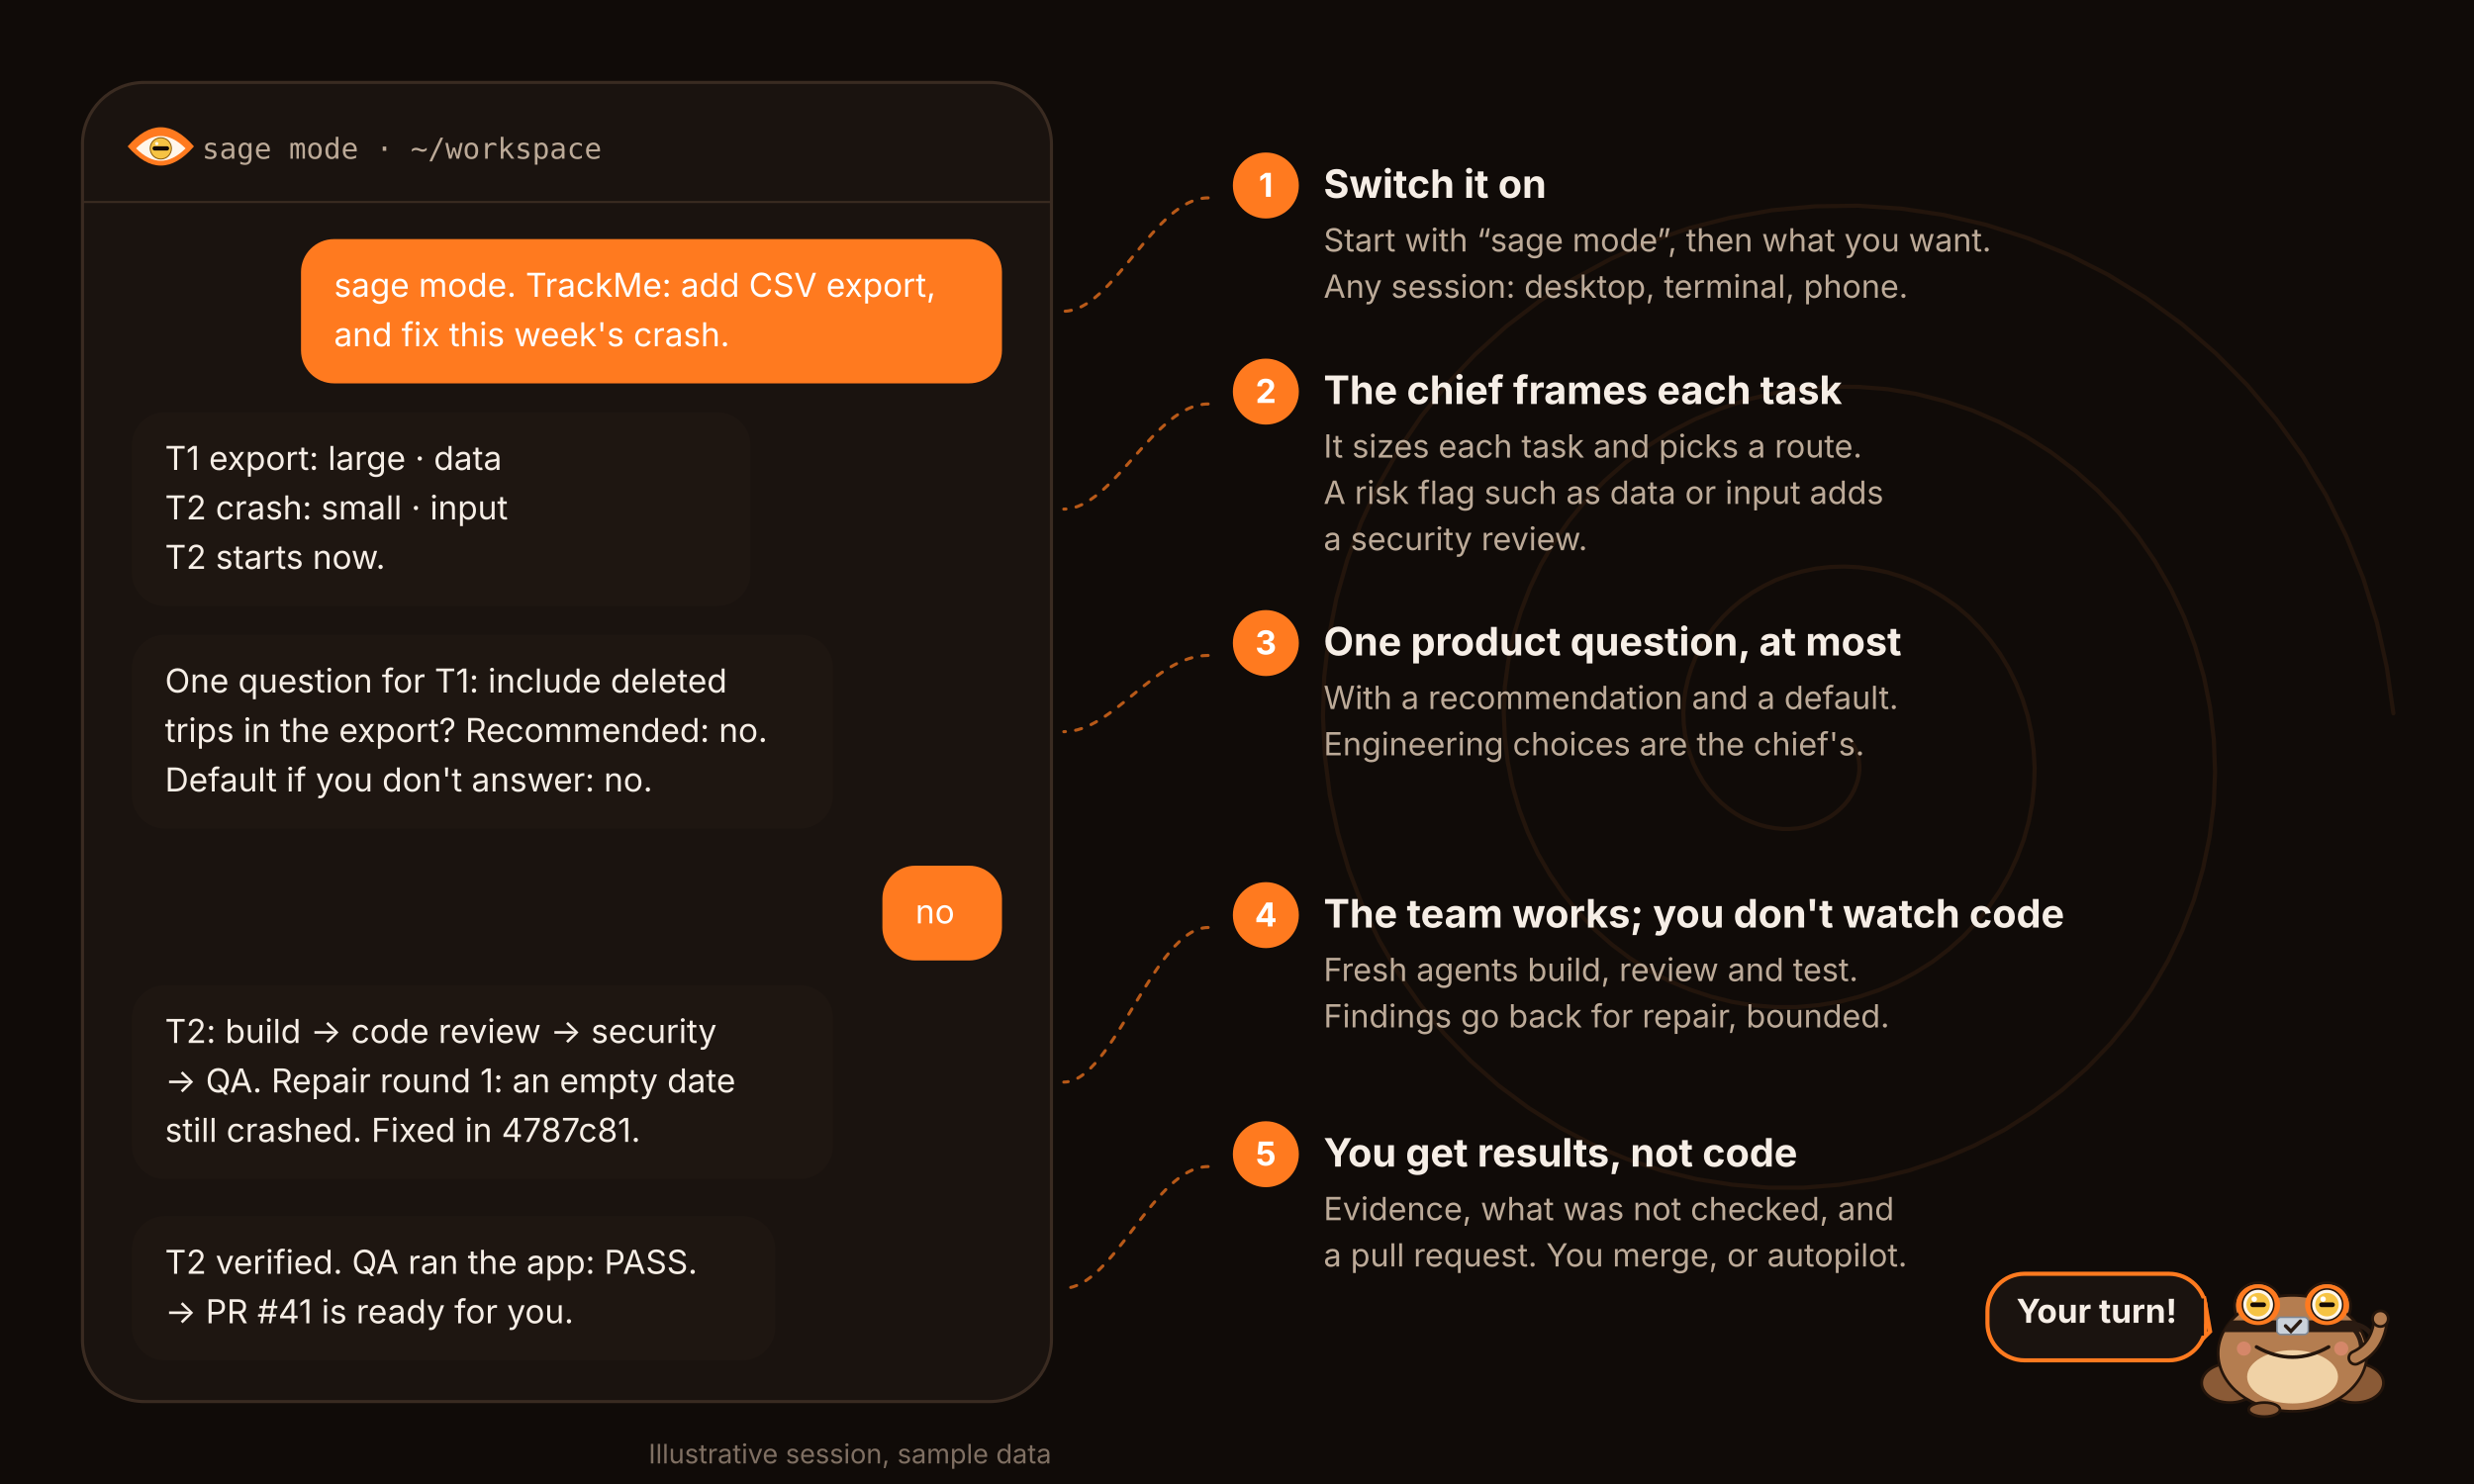
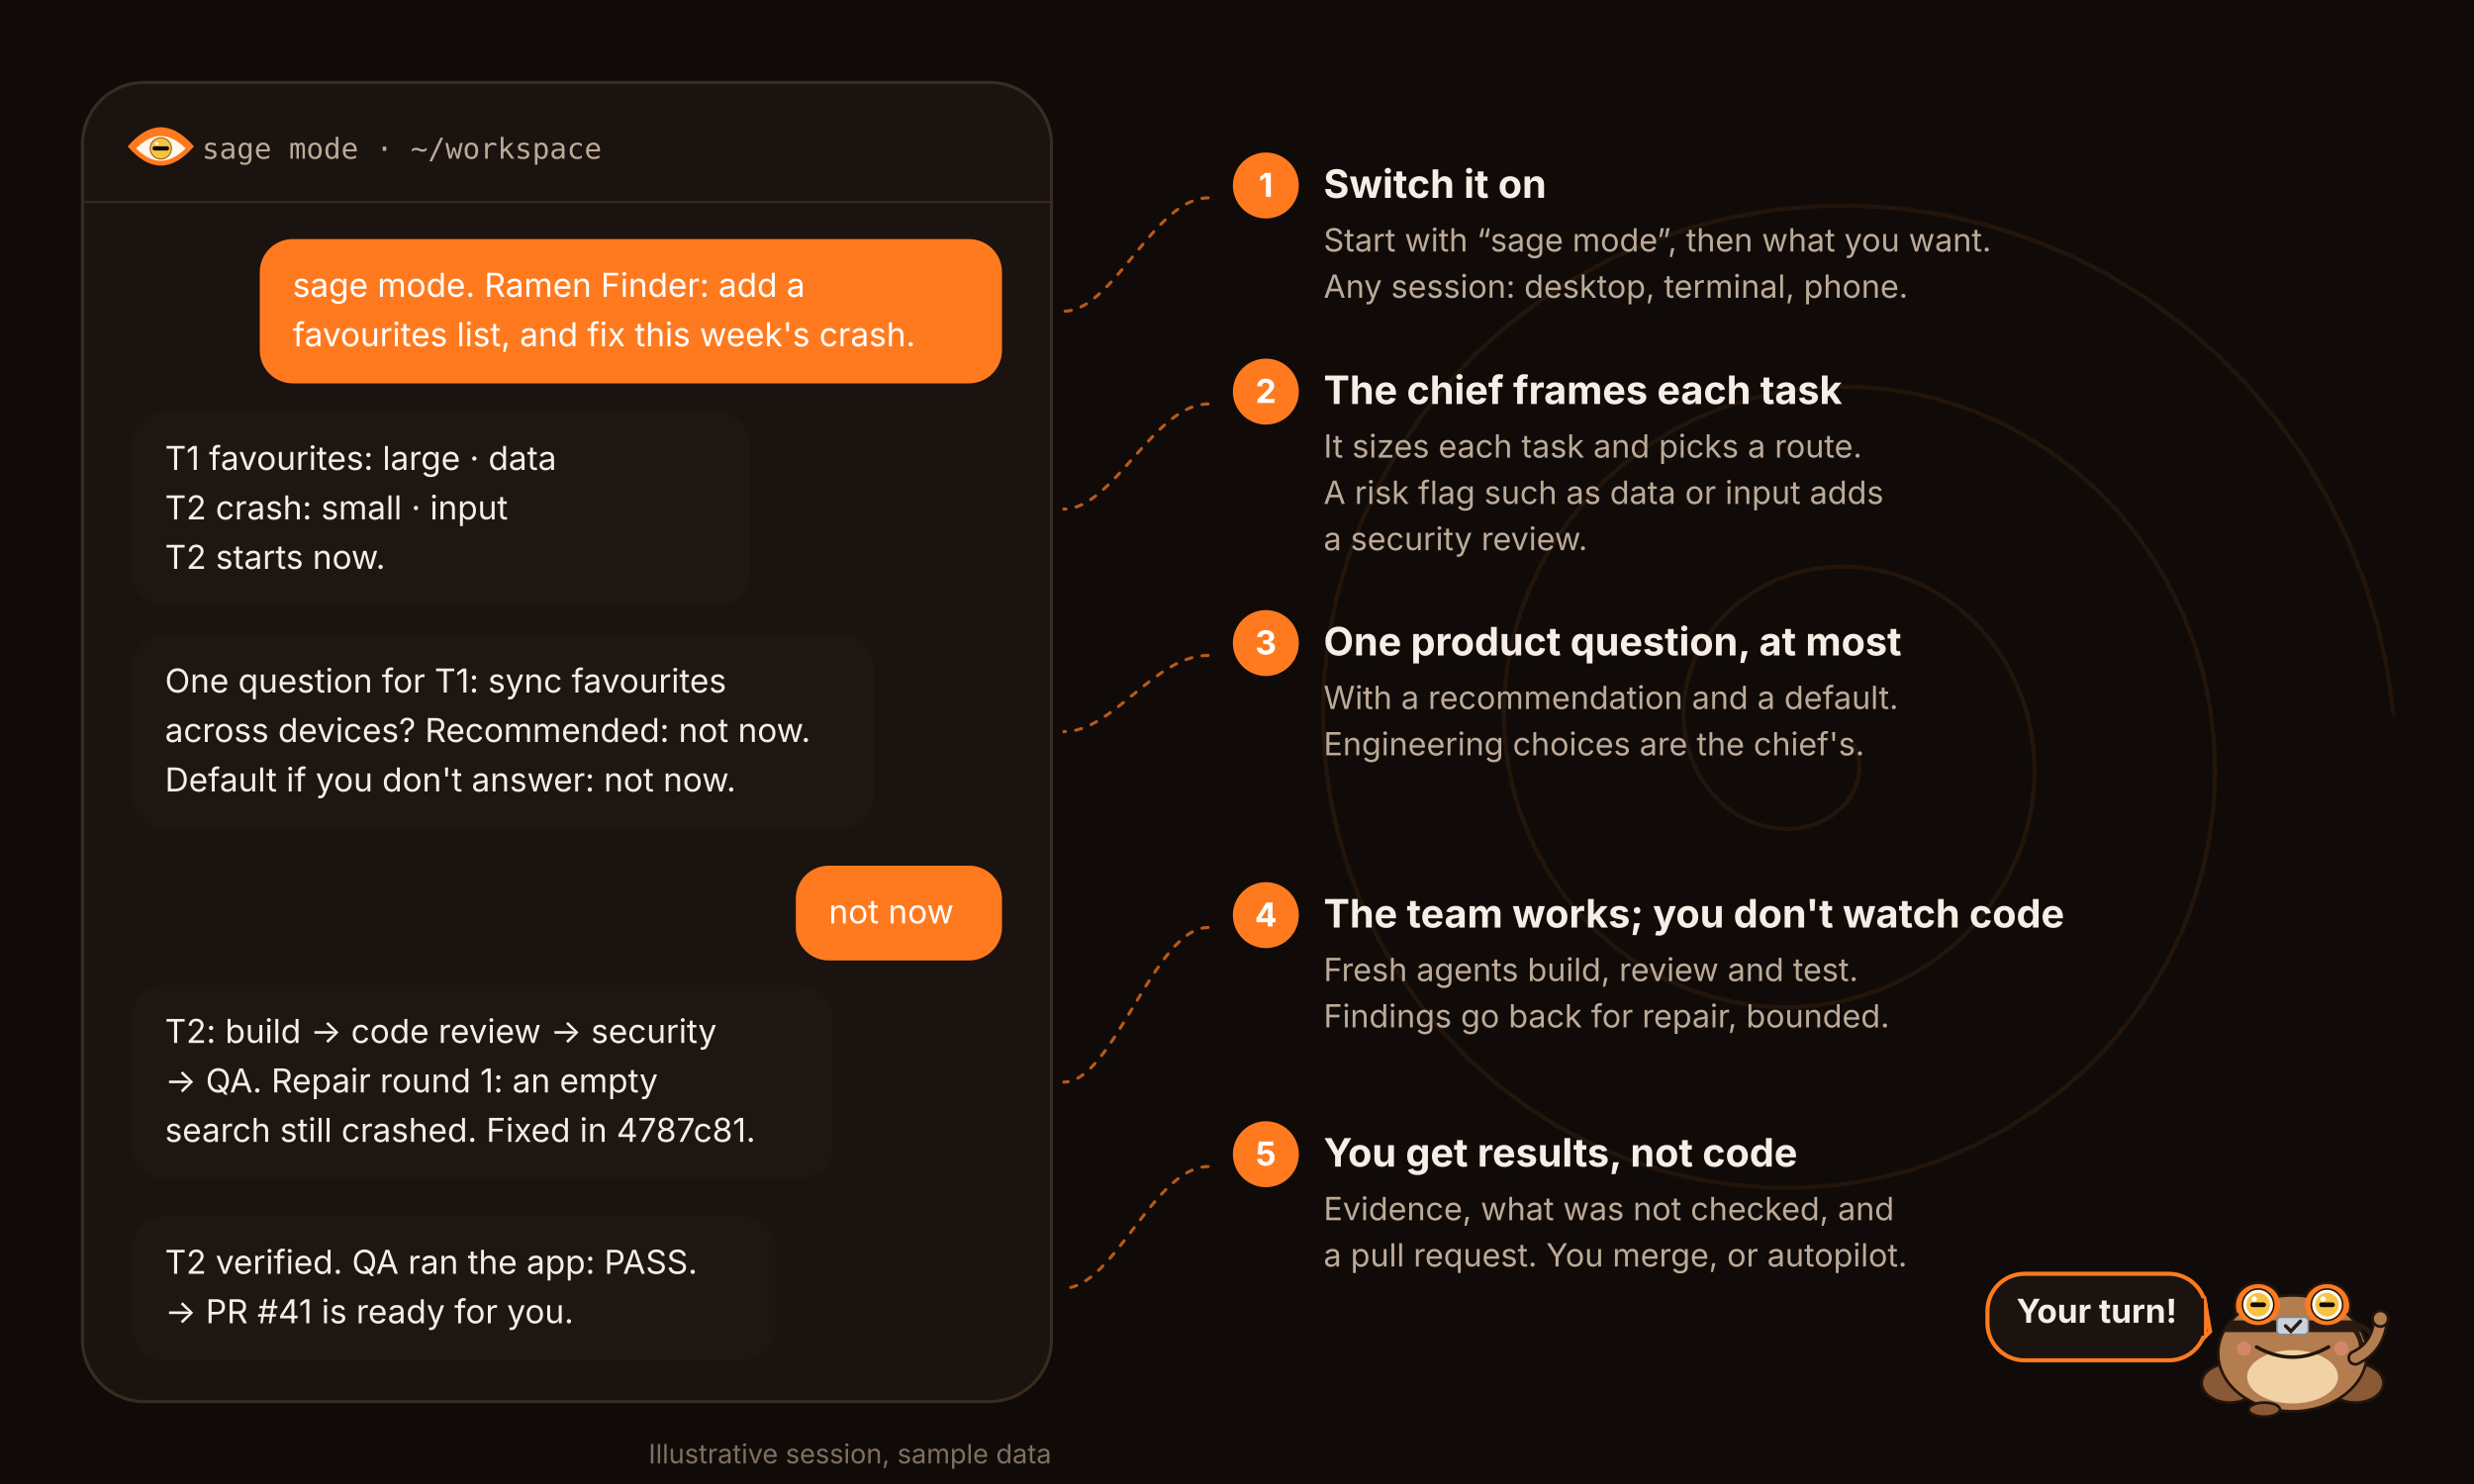
<svg xmlns="http://www.w3.org/2000/svg" viewBox="0 0 1200 720" width="1200" height="720" role="img" aria-label="Your first training, in five minutes: an illustrative session with numbered notes. 1, switch it on. 2, the chief frames each task. 3, one product question at most. 4, the team works. 5, you get results and a pull request.">
  <defs>
    <marker id="arrow" viewBox="0 0 10 10" refX="8" refY="5" markerWidth="7" markerHeight="7" orient="auto-start-reverse">
      <path d="M0 0 L10 5 L0 10 z" fill="#BCAA98" />
    </marker>
    <marker id="arrow-accent" viewBox="0 0 10 10" refX="8" refY="5" markerWidth="7" markerHeight="7" orient="auto-start-reverse">
      <path d="M0 0 L10 5 L0 10 z" fill="#FF7A1F" />
    </marker>
    <marker id="arrow-bad" viewBox="0 0 10 10" refX="8" refY="5" markerWidth="7" markerHeight="7" orient="auto-start-reverse">
      <path d="M0 0 L10 5 L0 10 z" fill="#F08A78" />
    </marker>
  </defs>
  <rect width="1200" height="720" fill="#100B08" />
  <path d="M898.0 360.0 L 899.1 361.5 L 900.0 363.2 L 900.7 365.1 L 901.3 367.1 L 901.7 369.2 L 901.9 371.4 L 901.9 373.7 L 901.6 376.1 L 901.1 378.5 L 900.3 380.9 L 899.3 383.4 L 898.0 385.8 L 896.5 388.1 L 894.7 390.3 L 892.6 392.4 L 890.3 394.4 L 887.8 396.2 L 885.0 397.8 L 882.0 399.2 L 878.8 400.4 L 875.5 401.3 L 872.0 401.9 L 868.4 402.2 L 864.6 402.2 L 860.9 401.8 L 857.0 401.1 L 853.2 400.1 L 849.4 398.7 L 845.6 397.0 L 842.0 394.9 L 838.4 392.4 L 835.0 389.6 L 831.8 386.4 L 828.8 382.9 L 826.1 379.2 L 823.7 375.1 L 821.5 370.7 L 819.8 366.1 L 818.3 361.3 L 817.3 356.3 L 816.7 351.2 L 816.5 345.9 L 816.8 340.5 L 817.5 335.1 L 818.7 329.7 L 820.3 324.4 L 822.4 319.0 L 825.0 313.9 L 828.1 308.8 L 831.6 304.0 L 835.6 299.4 L 840.0 295.1 L 844.8 291.1 L 850.0 287.5 L 855.5 284.3 L 861.4 281.4 L 867.6 279.1 L 874.0 277.3 L 880.6 275.9 L 887.5 275.1 L 894.4 274.9 L 901.4 275.2 L 908.5 276.2 L 915.6 277.7 L 922.5 279.8 L 929.4 282.5 L 936.1 285.8 L 942.6 289.7 L 948.9 294.1 L 954.8 299.1 L 960.3 304.7 L 965.4 310.7 L 970.1 317.2 L 974.3 324.2 L 977.9 331.5 L 981.0 339.2 L 983.5 347.2 L 985.3 355.5 L 986.4 363.9 L 986.9 372.5 L 986.6 381.3 L 985.7 390.0 L 984.0 398.8 L 981.6 407.4 L 978.4 415.9 L 974.6 424.2 L 970.0 432.3 L 964.7 440.0 L 958.8 447.4 L 952.3 454.3 L 945.1 460.7 L 937.4 466.6 L 929.1 471.8 L 920.4 476.5 L 911.3 480.4 L 901.7 483.6 L 891.9 486.1 L 881.8 487.7 L 871.5 488.6 L 861.1 488.6 L 850.6 487.8 L 840.2 486.1 L 829.8 483.5 L 819.6 480.1 L 809.6 475.9 L 799.9 470.8 L 790.6 464.9 L 781.7 458.2 L 773.3 450.8 L 765.5 442.6 L 758.3 433.8 L 751.8 424.3 L 746.0 414.3 L 741.0 403.7 L 736.9 392.7 L 733.6 381.3 L 731.3 369.6 L 729.9 357.7 L 729.4 345.6 L 729.9 333.4 L 731.5 321.2 L 734.0 309.1 L 737.5 297.2 L 742.0 285.4 L 747.4 274.0 L 753.8 263.0 L 761.2 252.5 L 769.4 242.5 L 778.4 233.2 L 788.2 224.6 L 798.8 216.7 L 810.0 209.6 L 821.9 203.5 L 834.3 198.3 L 847.1 194.0 L 860.4 190.8 L 873.9 188.7 L 887.7 187.6 L 901.6 187.7 L 915.5 188.8 L 929.4 191.1 L 943.1 194.6 L 956.6 199.1 L 969.8 204.8 L 982.5 211.6 L 994.8 219.4 L 1006.4 228.2 L 1017.4 238.0 L 1027.6 248.6 L 1037.0 260.2 L 1045.4 272.5 L 1052.9 285.6 L 1059.4 299.3 L 1064.7 313.5 L 1069.0 328.3 L 1072.0 343.4 L 1073.8 358.8 L 1074.4 374.3 L 1073.8 390.0 L 1071.8 405.7 L 1068.6 421.2 L 1064.2 436.5 L 1058.5 451.5 L 1051.6 466.0 L 1043.4 480.1 L 1034.2 493.5 L 1023.8 506.2 L 1012.4 518.1 L 1000.0 529.0 L 986.6 539.0 L 972.5 548.0 L 957.6 555.8 L 942.0 562.5 L 925.9 567.9 L 909.3 572.0 L 892.3 574.8 L 875.1 576.2 L 857.7 576.2 L 840.3 574.8 L 822.9 572.1 L 805.8 567.9 L 789.0 562.3 L 772.6 555.4 L 756.7 547.1 L 741.4 537.5 L 726.9 526.7 L 713.3 514.7 L 700.6 501.6 L 688.9 487.4 L 678.3 472.3 L 669.0 456.3 L 660.9 439.5 L 654.2 422.0 L 648.9 404.0 L 645.0 385.5 L 642.6 366.6 L 641.7 347.6 L 642.3 328.4 L 644.5 309.3 L 648.2 290.3 L 653.5 271.6 L 660.3 253.3 L 668.6 235.5 L 678.3 218.4 L 689.4 202.0 L 701.8 186.5 L 715.5 172.0 L 730.4 158.5 L 746.4 146.3 L 763.4 135.3 L 781.3 125.6 L 799.9 117.4 L 819.3 110.7 L 839.3 105.6 L 859.6 102.0 L 880.3 100.1 L 901.2 99.8 L 922.1 101.2 L 942.9 104.3 L 963.5 109.1 L 983.7 115.6 L 1003.4 123.6 L 1022.5 133.3 L 1040.8 144.5 L 1058.3 157.2 L 1074.7 171.4 L 1090.0 186.8 L 1104.1 203.5 L 1116.9 221.3 L 1128.2 240.2 L 1138.0 260.0 L 1146.3 280.7 L 1152.9 302.0 L 1157.7 323.8 L 1160.9 346.1" fill="none" stroke="#FF8C3A" stroke-width="2" stroke-linecap="round" opacity="0.08" />
  <rect x="40" y="40" width="470" height="640" rx="30" fill="#1A130F" stroke="#3A2B21" stroke-width="1.5" />
  <path d="M61.92 71.04 Q 78 52.44, 94.08 71.04 Q 78 89.64, 61.92 71.04 Z" fill="#FF7A1F" stroke-width="0" stroke-linecap="round" />
  <path d="M66 72 Q 78 60, 90 72 Q 78 84, 66 72 Z" fill="#FFF6EA" stroke-width="0" stroke-linecap="round" />
  <circle cx="78" cy="72" r="5.16" fill="#F6C343" stroke="#8A5A06" stroke-width="0.48" />
  <rect x="73.975" y="70.968" width="8.05" height="2.064" rx="1.032" fill="#140B06" />
  <circle cx="76.039" cy="69.678" r="0.826" fill="#FFFFFF" opacity="0.85" />
  <text x="98" y="77" font-family="ui-monospace, SFMono-Regular, Menlo, Consolas, monospace" font-size="14" font-weight="400" fill="#BCAA98" text-anchor="start">
    <tspan x="98" dy="0">sage mode · ~/workspace</tspan>
  </text>
  <path d="M40 98 L 510 98" fill="none" stroke="#3A2B21" stroke-width="1" stroke-linecap="round" />
-   <rect x="146" y="116" width="340" height="70" rx="16" fill="#FF7A1F" />
-   <text x="162" y="144" font-family="-apple-system, BlinkMacSystemFont, 'Segoe UI', Inter, Helvetica, Arial, sans-serif" font-size="16" font-weight="400" fill="#FFFFFF" text-anchor="start">
-     <tspan x="162" dy="0">sage mode. TrackMe: add CSV export,</tspan>
-     <tspan x="162" dy="24">and fix this week's crash.</tspan>
+   <rect x="126" y="116" width="360" height="70" rx="16" fill="#FF7A1F" />
+   <text x="142" y="144" font-family="-apple-system, BlinkMacSystemFont, 'Segoe UI', Inter, Helvetica, Arial, sans-serif" font-size="16" font-weight="400" fill="#FFFFFF" text-anchor="start">
+     <tspan x="142" dy="0">sage mode. Ramen Finder: add a</tspan>
+     <tspan x="142" dy="24">favourites list, and fix this week's crash.</tspan>
  </text>
  <rect x="64" y="200" width="300" height="94" rx="16" fill="#1E1611" />
  <text x="80" y="228" font-family="-apple-system, BlinkMacSystemFont, 'Segoe UI', Inter, Helvetica, Arial, sans-serif" font-size="16" font-weight="400" fill="#F6EEE6" text-anchor="start">
-     <tspan x="80" dy="0">T1 export: large · data</tspan>
+     <tspan x="80" dy="0">T1 favourites: large · data</tspan>
    <tspan x="80" dy="24">T2 crash: small · input</tspan>
    <tspan x="80" dy="24">T2 starts now.</tspan>
  </text>
-   <rect x="64" y="308" width="340" height="94" rx="16" fill="#1E1611" />
+   <rect x="64" y="308" width="360" height="94" rx="16" fill="#1E1611" />
  <text x="80" y="336" font-family="-apple-system, BlinkMacSystemFont, 'Segoe UI', Inter, Helvetica, Arial, sans-serif" font-size="16" font-weight="400" fill="#F6EEE6" text-anchor="start">
-     <tspan x="80" dy="0">One question for T1: include deleted</tspan>
-     <tspan x="80" dy="24">trips in the export? Recommended: no.</tspan>
-     <tspan x="80" dy="24">Default if you don't answer: no.</tspan>
+     <tspan x="80" dy="0">One question for T1: sync favourites</tspan>
+     <tspan x="80" dy="24">across devices? Recommended: not now.</tspan>
+     <tspan x="80" dy="24">Default if you don't answer: not now.</tspan>
  </text>
-   <rect x="428" y="420" width="58" height="46" rx="16" fill="#FF7A1F" />
-   <text x="444" y="448" font-family="-apple-system, BlinkMacSystemFont, 'Segoe UI', Inter, Helvetica, Arial, sans-serif" font-size="16" font-weight="400" fill="#FFFFFF" text-anchor="start">
-     <tspan x="444" dy="0">no</tspan>
+   <rect x="386" y="420" width="100" height="46" rx="16" fill="#FF7A1F" />
+   <text x="402" y="448" font-family="-apple-system, BlinkMacSystemFont, 'Segoe UI', Inter, Helvetica, Arial, sans-serif" font-size="16" font-weight="400" fill="#FFFFFF" text-anchor="start">
+     <tspan x="402" dy="0">not now</tspan>
  </text>
  <rect x="64" y="478" width="340" height="94" rx="16" fill="#1E1611" />
  <text x="80" y="506" font-family="-apple-system, BlinkMacSystemFont, 'Segoe UI', Inter, Helvetica, Arial, sans-serif" font-size="16" font-weight="400" fill="#F6EEE6" text-anchor="start">
    <tspan x="80" dy="0">T2: build → code review → security</tspan>
-     <tspan x="80" dy="24">→ QA. Repair round 1: an empty date</tspan>
-     <tspan x="80" dy="24">still crashed. Fixed in 4787c81.</tspan>
+     <tspan x="80" dy="24">→ QA. Repair round 1: an empty</tspan>
+     <tspan x="80" dy="24">search still crashed. Fixed in 4787c81.</tspan>
  </text>
  <rect x="64" y="590" width="312" height="70" rx="16" fill="#1E1611" />
  <text x="80" y="618" font-family="-apple-system, BlinkMacSystemFont, 'Segoe UI', Inter, Helvetica, Arial, sans-serif" font-size="16" font-weight="400" fill="#F6EEE6" text-anchor="start">
    <tspan x="80" dy="0">T2 verified. QA ran the app: PASS.</tspan>
    <tspan x="80" dy="24">→ PR #41 is ready for you.</tspan>
  </text>
  <text x="510" y="710" font-family="-apple-system, BlinkMacSystemFont, 'Segoe UI', Inter, Helvetica, Arial, sans-serif" font-size="13" font-weight="400" fill="#7F6F62" text-anchor="end">
    <tspan x="510" dy="0">Illustrative session, sample data</tspan>
  </text>
  <defs>
    <clipPath id="toad-body-4">
      <ellipse cx="1112" cy="656.6" rx="36.1" ry="28.12" />
    </clipPath>
  </defs>
  <ellipse cx="1081.6" cy="671" rx="13.68" ry="9.5" fill="#8A5A36" stroke="#24150B" stroke-width="1.33" />
  <ellipse cx="1142.4" cy="671" rx="13.68" ry="9.5" fill="#8A5A36" stroke="#24150B" stroke-width="1.33" />
  <circle cx="1095.3" cy="633.8" r="11.4" fill="#B47D50" stroke="#24150B" stroke-width="1.33" />
  <circle cx="1128.7" cy="633.8" r="11.4" fill="#B47D50" stroke="#24150B" stroke-width="1.33" />
  <ellipse cx="1112" cy="656.6" rx="36.1" ry="28.12" fill="#B47D50" stroke="#24150B" stroke-width="1.33" />
  <ellipse cx="1112" cy="668" rx="22.04" ry="12.92" fill="#F0D2A6" />
  <g clip-path="url(#toad-body-4)">
    <rect x="1074" y="640.6" width="76" height="5.7" rx="0" fill="#2A1B12" />
  </g>
  <path d="M1140.1 642.1 q 8.36 0.76 11.4 7.6" fill="none" stroke="#2A1B12" stroke-width="2.28" stroke-linecap="round" />
  <path d="M1140.1 643.3 q 5.32 4.56 5.32 11.4" fill="none" stroke="#2A1B12" stroke-width="2.28" stroke-linecap="round" />
  <rect x="1104.4" y="639.1" width="15.2" height="8.36" rx="1.9" fill="#CBD2DA" stroke="#7D8794" stroke-width="0.76" />
  <path d="M1108.6 643.3 L 1111.2 645.9 L 1115.8 641" fill="none" stroke="#2A1B12" stroke-width="1.71" stroke-linecap="round" />
  <ellipse cx="1095.3" cy="633" rx="10.64" ry="9.88" fill="#FF7A1F" />
  <circle cx="1095.3" cy="633" r="7.6" fill="#FFF6EA" stroke="#24150B" stroke-width="0.76" />
  <circle cx="1095.3" cy="633" r="5.7" fill="#F6C343" />
  <rect x="1091.5" y="631.9" width="7.6" height="2.28" rx="1.14" fill="#140B06" />
  <circle cx="1093.4" cy="630.3" r="1.33" fill="#FFFFFF" />
  <ellipse cx="1128.7" cy="633" rx="10.64" ry="9.88" fill="#FF7A1F" />
  <circle cx="1128.7" cy="633" r="7.6" fill="#FFF6EA" stroke="#24150B" stroke-width="0.76" />
  <circle cx="1128.7" cy="633" r="5.7" fill="#F6C343" />
  <rect x="1124.9" y="631.9" width="7.6" height="2.28" rx="1.14" fill="#140B06" />
  <circle cx="1126.8" cy="630.3" r="1.33" fill="#FFFFFF" />
  <circle cx="1088.4" cy="654.3" r="3.42" fill="#F0907E" opacity="0.55" />
  <circle cx="1135.6" cy="654.3" r="3.42" fill="#F0907E" opacity="0.55" />
  <path d="M1094.5 653.5 Q 1112 663.4 1129.5 653.5" fill="none" stroke="#24150B" stroke-width="1.71" stroke-linecap="round" />
  <ellipse cx="1098.3" cy="683.9" rx="7.6" ry="3.42" fill="#8A5A36" stroke="#24150B" stroke-width="1.33" />
  <path d="M1142.4 658.8 Q 1153 653.9 1154.6 641.4" fill="none" stroke="#24150B" stroke-width="7.6" stroke-linecap="round" />
  <path d="M1142.4 658.8 Q 1153 653.9 1154.6 641.4" fill="none" stroke="#B47D50" stroke-width="4.94" stroke-linecap="round" />
  <circle cx="1154.6" cy="639.8" r="3.8" fill="#B47D50" stroke="#24150B" stroke-width="1.33" />
  <path d="M1069 629 L 1072 646 L 1069 649 Z" fill="#1A130F" stroke="#FF7A1F" stroke-width="2" stroke-linecap="round" />
  <rect x="964" y="618" width="106" height="42" rx="18" fill="#1A130F" stroke="#FF7A1F" stroke-width="2" />
  <rect x="1066" y="630" width="3" height="18" rx="0" fill="#1A130F" />
  <text x="1017" y="641.8" font-family="-apple-system, BlinkMacSystemFont, 'Segoe UI', Inter, Helvetica, Arial, sans-serif" font-size="16" font-weight="750" fill="#F6EEE6" text-anchor="middle">
    <tspan x="1017" dy="0">Your turn!</tspan>
  </text>
  <path d="M586 96 C 560 96, 540 151, 516 151" fill="none" stroke="#FF7A1F" stroke-width="1.5" stroke-dasharray="3 5" stroke-linecap="round" opacity="0.7" />
  <circle cx="614" cy="90" r="16" fill="#FF7A1F" />
  <text x="614" y="95.5" font-family="-apple-system, BlinkMacSystemFont, 'Segoe UI', Inter, Helvetica, Arial, sans-serif" font-size="16" font-weight="750" fill="#FFFFFF" text-anchor="middle">
    <tspan x="614" dy="0">1</tspan>
  </text>
  <text x="642" y="96" font-family="-apple-system, BlinkMacSystemFont, 'Segoe UI', Inter, Helvetica, Arial, sans-serif" font-size="19" font-weight="700" fill="#F6EEE6" text-anchor="start">
    <tspan x="642" dy="0">Switch it on</tspan>
  </text>
  <text x="642" y="122" font-family="-apple-system, BlinkMacSystemFont, 'Segoe UI', Inter, Helvetica, Arial, sans-serif" font-size="15.5" font-weight="400" fill="#BCAA98" text-anchor="start">
    <tspan x="642" dy="0">Start with “sage mode”, then what you want.</tspan>
    <tspan x="642" dy="22.475">Any session: desktop, terminal, phone.</tspan>
  </text>
  <path d="M586 196 C 560 196, 540 247, 516 247" fill="none" stroke="#FF7A1F" stroke-width="1.5" stroke-dasharray="3 5" stroke-linecap="round" opacity="0.7" />
  <circle cx="614" cy="190" r="16" fill="#FF7A1F" />
  <text x="614" y="195.5" font-family="-apple-system, BlinkMacSystemFont, 'Segoe UI', Inter, Helvetica, Arial, sans-serif" font-size="16" font-weight="750" fill="#FFFFFF" text-anchor="middle">
    <tspan x="614" dy="0">2</tspan>
  </text>
  <text x="642" y="196" font-family="-apple-system, BlinkMacSystemFont, 'Segoe UI', Inter, Helvetica, Arial, sans-serif" font-size="19" font-weight="700" fill="#F6EEE6" text-anchor="start">
    <tspan x="642" dy="0">The chief frames each task</tspan>
  </text>
  <text x="642" y="222" font-family="-apple-system, BlinkMacSystemFont, 'Segoe UI', Inter, Helvetica, Arial, sans-serif" font-size="15.5" font-weight="400" fill="#BCAA98" text-anchor="start">
    <tspan x="642" dy="0">It sizes each task and picks a route.</tspan>
    <tspan x="642" dy="22.475">A risk flag such as data or input adds</tspan>
    <tspan x="642" dy="22.475">a security review.</tspan>
  </text>
  <path d="M586 318 C 560 318, 540 355, 516 355" fill="none" stroke="#FF7A1F" stroke-width="1.5" stroke-dasharray="3 5" stroke-linecap="round" opacity="0.7" />
  <circle cx="614" cy="312" r="16" fill="#FF7A1F" />
  <text x="614" y="317.5" font-family="-apple-system, BlinkMacSystemFont, 'Segoe UI', Inter, Helvetica, Arial, sans-serif" font-size="16" font-weight="750" fill="#FFFFFF" text-anchor="middle">
    <tspan x="614" dy="0">3</tspan>
  </text>
  <text x="642" y="318" font-family="-apple-system, BlinkMacSystemFont, 'Segoe UI', Inter, Helvetica, Arial, sans-serif" font-size="19" font-weight="700" fill="#F6EEE6" text-anchor="start">
    <tspan x="642" dy="0">One product question, at most</tspan>
  </text>
  <text x="642" y="344" font-family="-apple-system, BlinkMacSystemFont, 'Segoe UI', Inter, Helvetica, Arial, sans-serif" font-size="15.5" font-weight="400" fill="#BCAA98" text-anchor="start">
    <tspan x="642" dy="0">With a recommendation and a default.</tspan>
    <tspan x="642" dy="22.475">Engineering choices are the chief's.</tspan>
  </text>
  <path d="M586 450 C 560 450, 540 525, 516 525" fill="none" stroke="#FF7A1F" stroke-width="1.5" stroke-dasharray="3 5" stroke-linecap="round" opacity="0.7" />
  <circle cx="614" cy="444" r="16" fill="#FF7A1F" />
  <text x="614" y="449.5" font-family="-apple-system, BlinkMacSystemFont, 'Segoe UI', Inter, Helvetica, Arial, sans-serif" font-size="16" font-weight="750" fill="#FFFFFF" text-anchor="middle">
    <tspan x="614" dy="0">4</tspan>
  </text>
  <text x="642" y="450" font-family="-apple-system, BlinkMacSystemFont, 'Segoe UI', Inter, Helvetica, Arial, sans-serif" font-size="19" font-weight="700" fill="#F6EEE6" text-anchor="start">
    <tspan x="642" dy="0">The team works; you don't watch code</tspan>
  </text>
  <text x="642" y="476" font-family="-apple-system, BlinkMacSystemFont, 'Segoe UI', Inter, Helvetica, Arial, sans-serif" font-size="15.5" font-weight="400" fill="#BCAA98" text-anchor="start">
    <tspan x="642" dy="0">Fresh agents build, review and test.</tspan>
    <tspan x="642" dy="22.475">Findings go back for repair, bounded.</tspan>
  </text>
  <path d="M586 566 C 560 566, 540 625, 516 625" fill="none" stroke="#FF7A1F" stroke-width="1.5" stroke-dasharray="3 5" stroke-linecap="round" opacity="0.7" />
  <circle cx="614" cy="560" r="16" fill="#FF7A1F" />
  <text x="614" y="565.5" font-family="-apple-system, BlinkMacSystemFont, 'Segoe UI', Inter, Helvetica, Arial, sans-serif" font-size="16" font-weight="750" fill="#FFFFFF" text-anchor="middle">
    <tspan x="614" dy="0">5</tspan>
  </text>
  <text x="642" y="566" font-family="-apple-system, BlinkMacSystemFont, 'Segoe UI', Inter, Helvetica, Arial, sans-serif" font-size="19" font-weight="700" fill="#F6EEE6" text-anchor="start">
    <tspan x="642" dy="0">You get results, not code</tspan>
  </text>
  <text x="642" y="592" font-family="-apple-system, BlinkMacSystemFont, 'Segoe UI', Inter, Helvetica, Arial, sans-serif" font-size="15.5" font-weight="400" fill="#BCAA98" text-anchor="start">
    <tspan x="642" dy="0">Evidence, what was not checked, and</tspan>
    <tspan x="642" dy="22.475">a pull request. You merge, or autopilot.</tspan>
  </text>
</svg>
